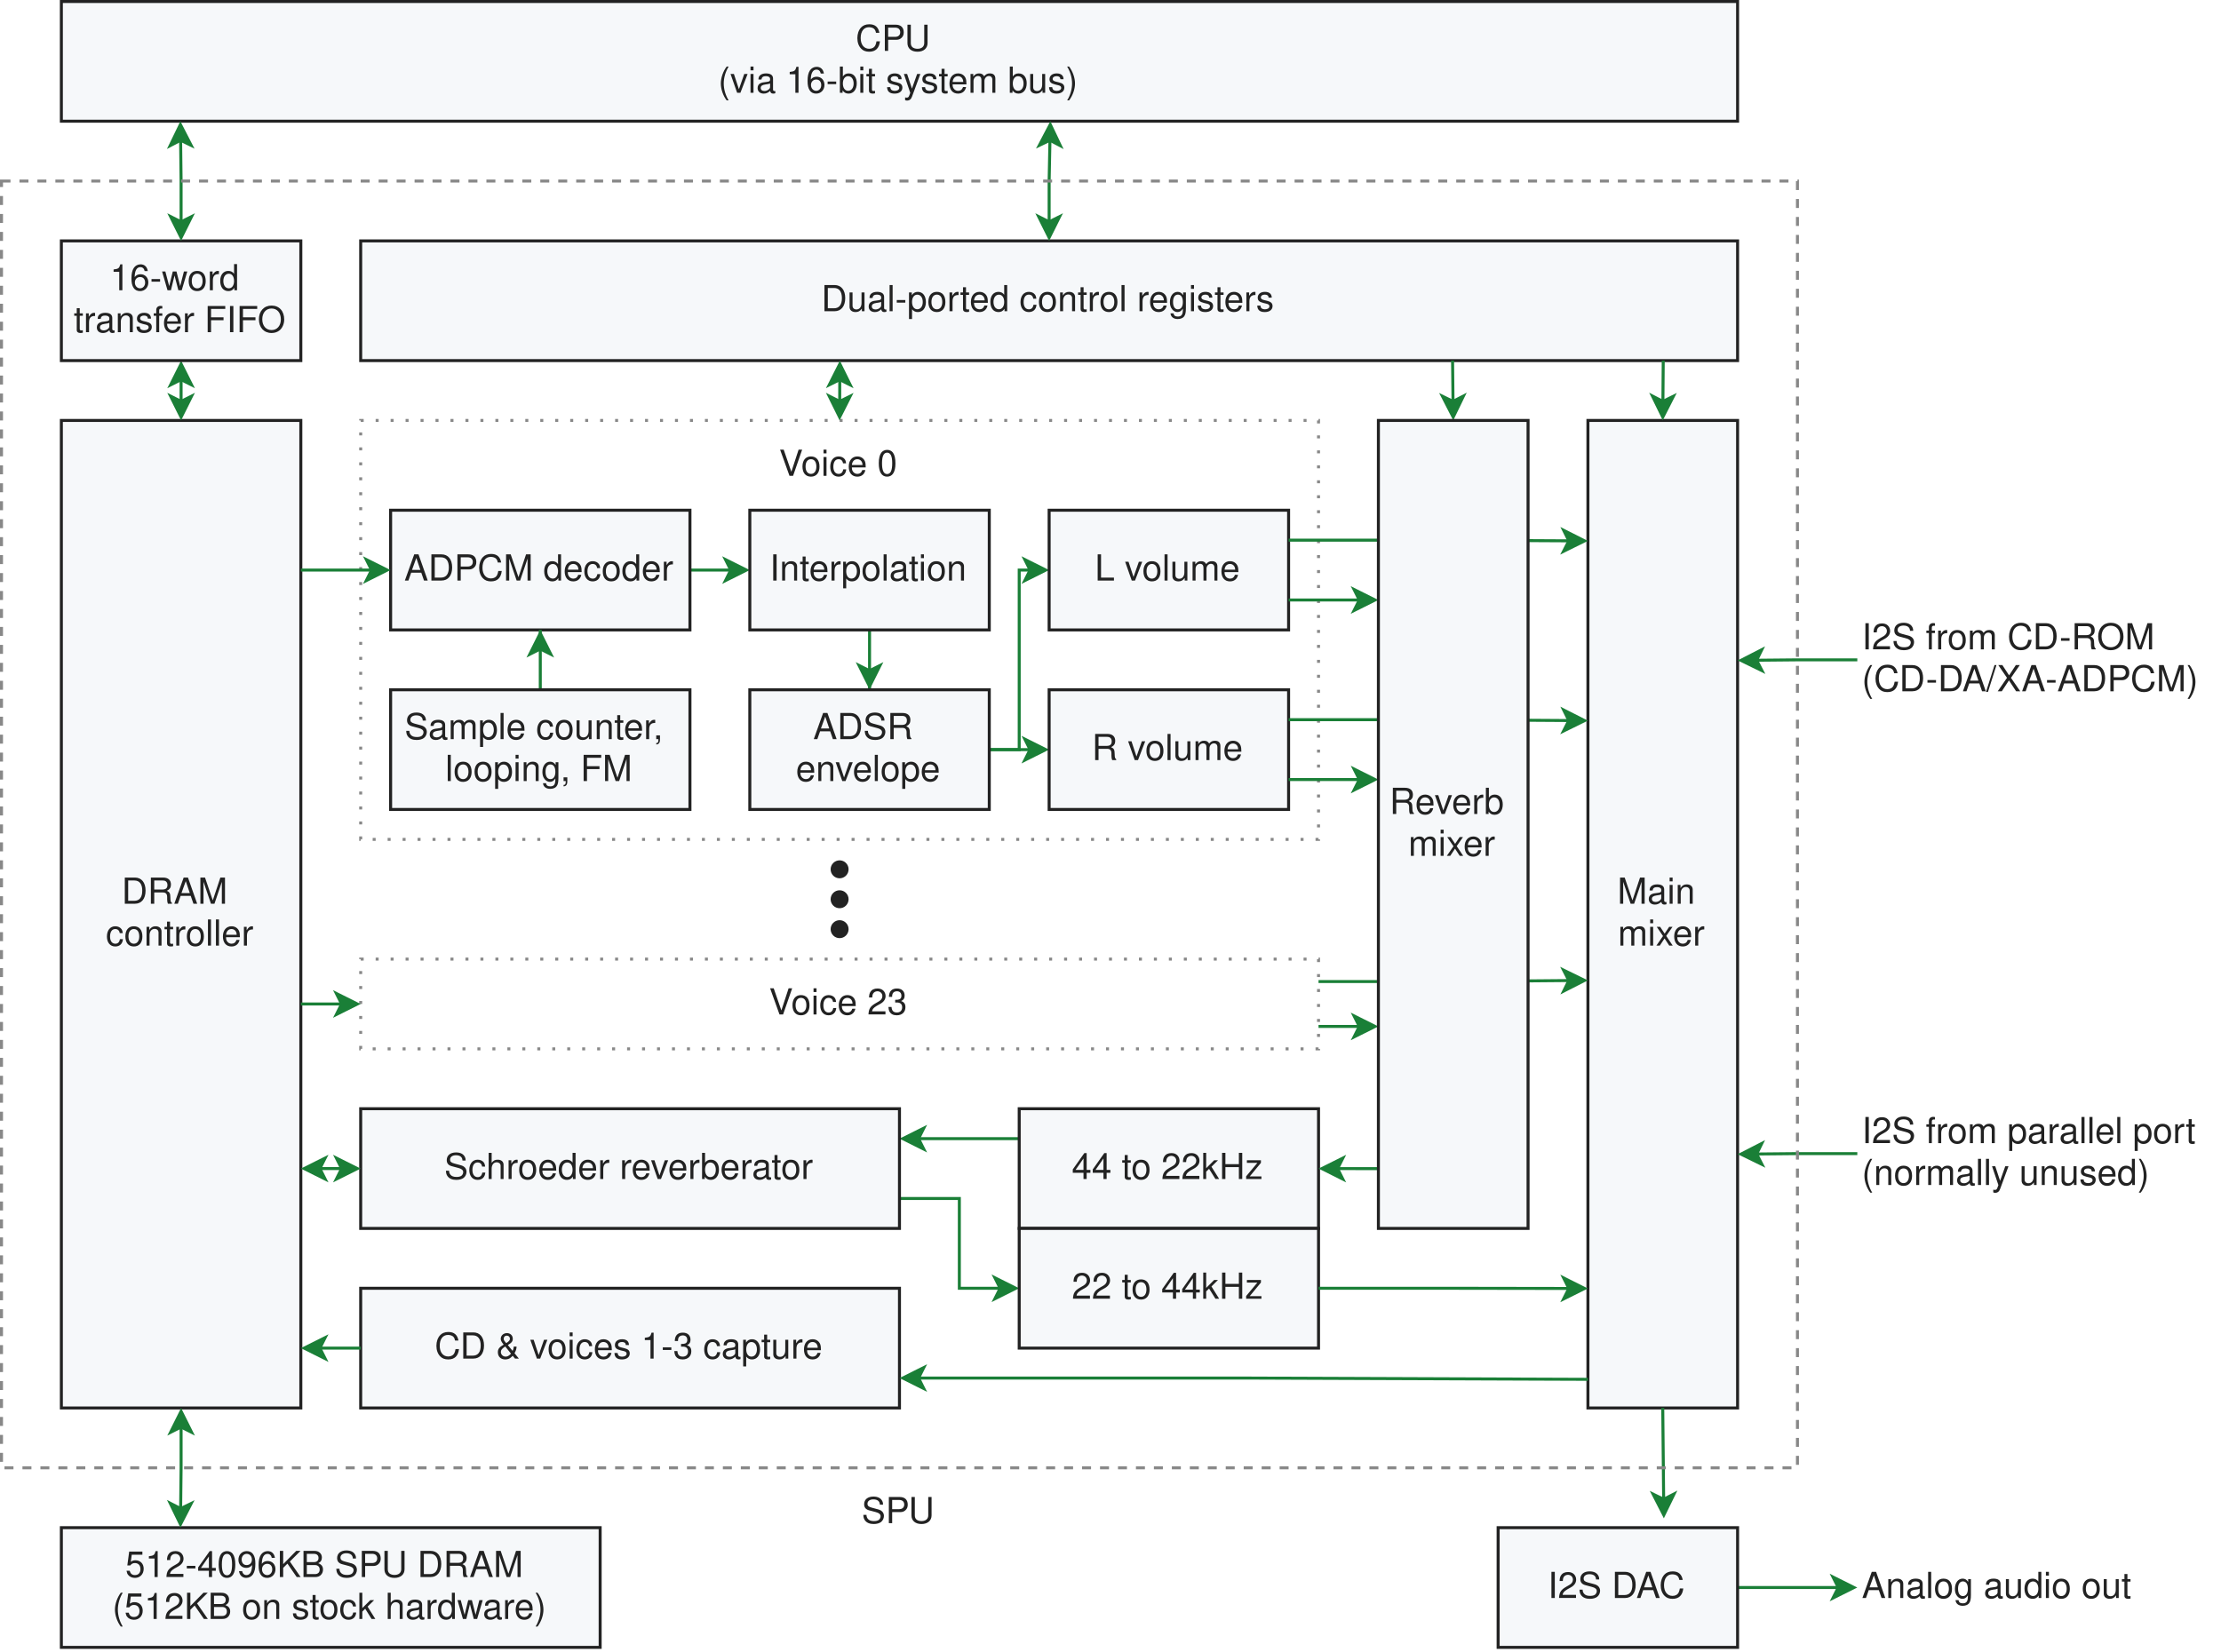
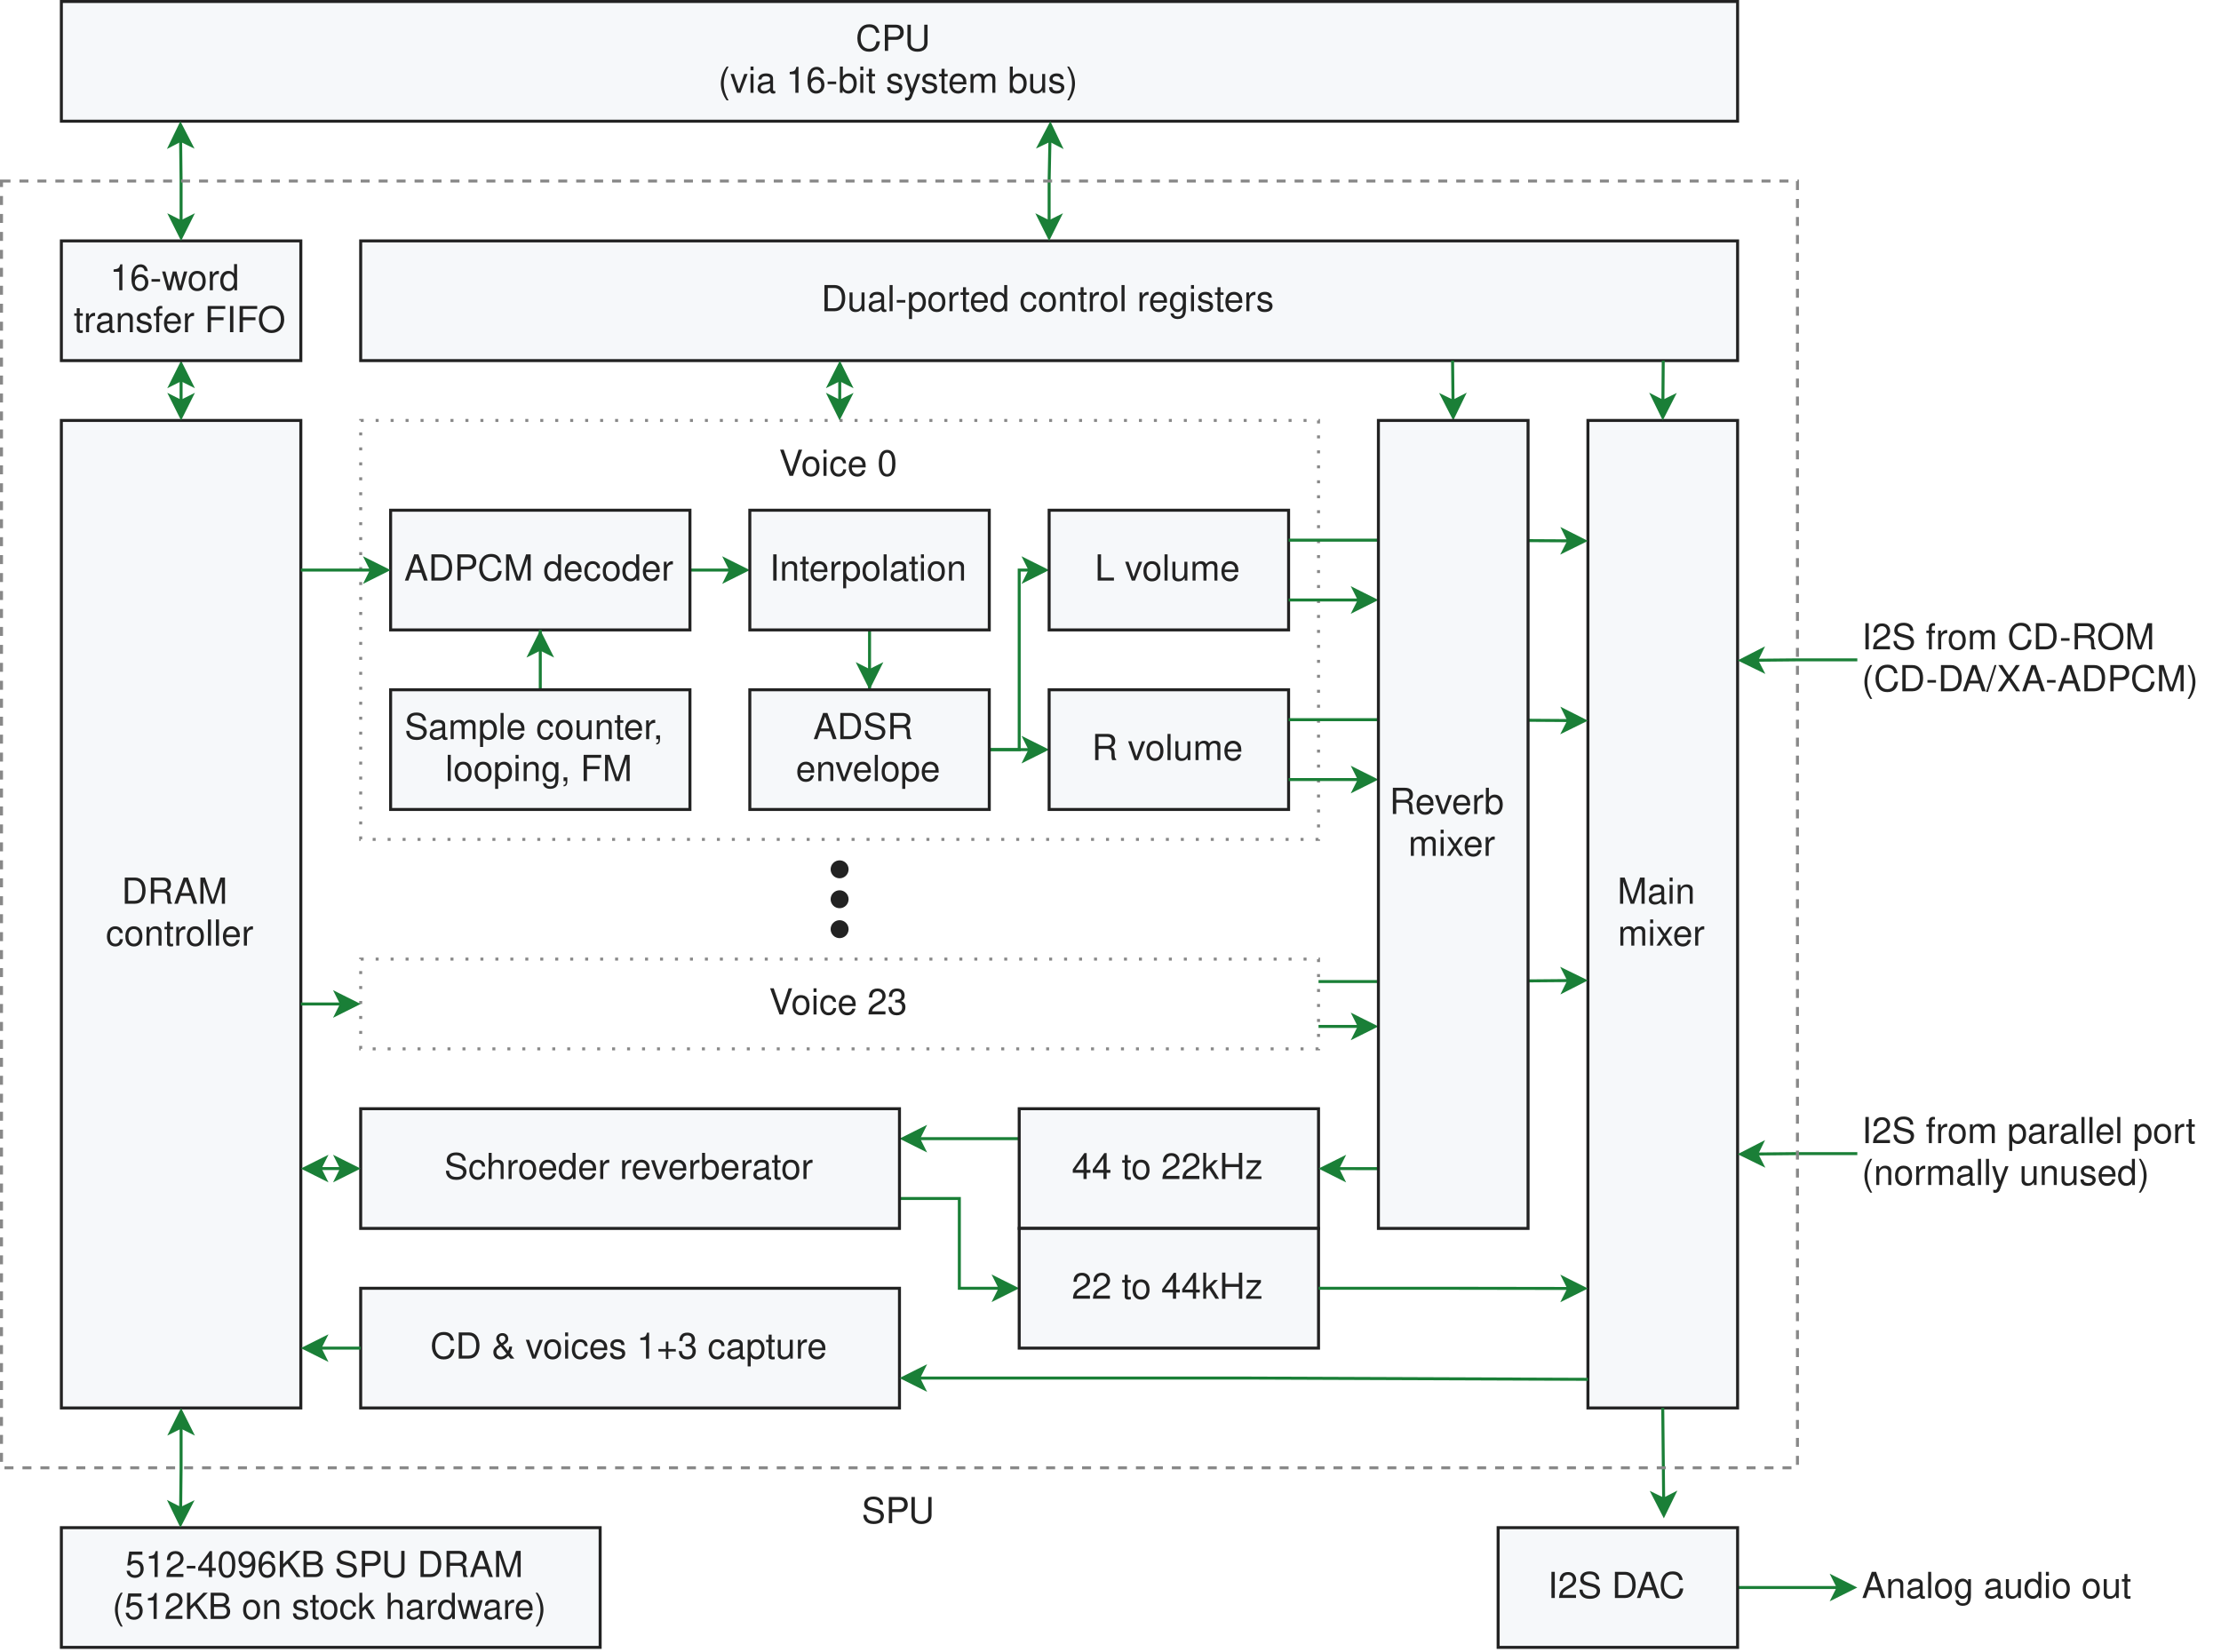
<svg xmlns="http://www.w3.org/2000/svg" width="742px" height="552px" viewBox="0 0 742 552" role="img" aria-label="spu block diagram">
  <defs />
  <g>
    <g>
      <g>
        <g>
          <g transform="translate(0.5,0.5)">
            <rect x="20" y="510" width="180" height="40" fill="#f6f8fa" stroke="#222" />
          </g>
          <g>
            <g>
              <text x="110" y="527" fill="#222" font-family="Helvetica" font-size="12px" text-anchor="middle">
                <tspan x="110" y="527">512-4096KB SPU DRAM</tspan>
                <tspan x="110" y="541">(512KB on stock hardware)</tspan>
              </text>
            </g>
          </g>
        </g>
        <g>
          <g transform="translate(0.5,0.5)">
            <rect x="20" y="140" width="80" height="330" fill="#f6f8fa" stroke="#222" />
          </g>
          <g>
            <g>
              <text x="60" y="302" fill="#222" font-family="Helvetica" font-size="12px" text-anchor="middle">
                <tspan x="60" y="302">DRAM</tspan>
                <tspan x="60" y="316">controller</tspan>
              </text>
            </g>
          </g>
        </g>
        <g>
          <g transform="translate(0.5,0.5)">
            <path d="M 580 530 L 613.63 530" fill="none" stroke="#1a7f37" stroke-miterlimit="10" />
            <path d="M 618.88 530 L 611.88 533.5 L 613.63 530 L 611.88 526.5 Z" fill="#1a7f37" stroke="#1a7f37" stroke-miterlimit="10" />
          </g>
        </g>
        <g>
          <g transform="translate(0.5,0.5)">
            <rect x="500" y="510" width="80" height="40" fill="#f6f8fa" stroke="#222" />
          </g>
          <g>
            <g>
              <text x="540" y="534" fill="#222" font-family="Helvetica" font-size="12px" text-anchor="middle">I2S DAC</text>
            </g>
          </g>
        </g>
        <g>
          <g transform="translate(0.5,0.5)">
            <path d="M 230 190 L 243.63 190" fill="none" stroke="#1a7f37" stroke-miterlimit="10" />
            <path d="M 248.88 190 L 241.88 193.5 L 243.63 190 L 241.88 186.5 Z" fill="#1a7f37" stroke="#1a7f37" stroke-miterlimit="10" />
          </g>
        </g>
        <g>
          <g transform="translate(0.5,0.5)">
            <rect x="130" y="170" width="100" height="40" fill="#f6f8fa" stroke="#222" />
          </g>
          <g>
            <g>
              <text x="180" y="194" fill="#222" font-family="Helvetica" font-size="12px" text-anchor="middle">ADPCM decoder</text>
            </g>
          </g>
        </g>
        <g>
          <g transform="translate(0.5,0.5)">
            <path d="M 290 210 L 290 230 L 290 210 L 290 223.63" fill="none" stroke="#1a7f37" stroke-miterlimit="10" />
            <path d="M 290 228.88 L 286.5 221.88 L 290 223.63 L 293.5 221.88 Z" fill="#1a7f37" stroke="#1a7f37" stroke-miterlimit="10" />
          </g>
        </g>
        <g>
          <g transform="translate(0.5,0.5)">
            <rect x="250" y="170" width="80" height="40" fill="#f6f8fa" stroke="#222" />
          </g>
          <g>
            <g>
              <text x="290" y="194" fill="#222" font-family="Helvetica" font-size="12px" text-anchor="middle">Interpolation</text>
            </g>
          </g>
        </g>
        <g>
          <g transform="translate(0.5,0.5)">
            <path d="M 180 230 L 180 210 L 180 230 L 180 216.37" fill="none" stroke="#1a7f37" stroke-miterlimit="10" />
            <path d="M 180 211.12 L 183.5 218.12 L 180 216.37 L 176.5 218.12 Z" fill="#1a7f37" stroke="#1a7f37" stroke-miterlimit="10" />
          </g>
        </g>
        <g>
          <g transform="translate(0.5,0.5)">
            <rect x="130" y="230" width="100" height="40" fill="#f6f8fa" stroke="#222" />
          </g>
          <g>
            <g>
              <text x="180" y="247" fill="#222" font-family="Helvetica" font-size="12px" text-anchor="middle">
                <tspan x="180" y="247">Sample counter,</tspan>
                <tspan x="180" y="261">looping, FM</tspan>
              </text>
            </g>
          </g>
        </g>
        <g>
          <g transform="translate(0.5,0.5)">
            <rect x="20" y="0" width="560" height="40" fill="#f6f8fa" stroke="#222" />
          </g>
          <g>
            <g>
              <text x="300" y="17" fill="#222" font-family="Helvetica" font-size="12px" text-anchor="middle">
                <tspan x="300" y="17">CPU</tspan>
                <tspan x="300" y="31">(via 16-bit system bus)</tspan>
              </text>
            </g>
          </g>
        </g>
        <g>
          <g transform="translate(0.5,0.5)">
            <path d="M 60 126.37 L 60 133.63" fill="none" stroke="#1a7f37" stroke-miterlimit="10" />
            <path d="M 60 121.12 L 63.5 128.12 L 60 126.37 L 56.5 128.12 Z" fill="#1a7f37" stroke="#1a7f37" stroke-miterlimit="10" />
            <path d="M 60 138.88 L 56.5 131.88 L 60 133.63 L 63.5 131.88 Z" fill="#1a7f37" stroke="#1a7f37" stroke-miterlimit="10" />
          </g>
        </g>
        <g>
          <g transform="translate(0.5,0.5)">
            <rect x="20" y="80" width="80" height="40" fill="#f6f8fa" stroke="#222" />
          </g>
          <g>
            <g>
              <text x="60" y="97" fill="#222" font-family="Helvetica" font-size="12px" text-anchor="middle">
                <tspan x="60" y="97">16-word</tspan>
                <tspan x="60" y="111">transfer FIFO</tspan>
              </text>
            </g>
          </g>
        </g>
        <g>
          <g transform="translate(0.5,0.5)">
            <path d="M 330 250 L 343.63 250" fill="none" stroke="#1a7f37" stroke-miterlimit="10" />
            <path d="M 348.88 250 L 341.88 253.5 L 343.63 250 L 341.88 246.5 Z" fill="#1a7f37" stroke="#1a7f37" stroke-miterlimit="10" />
          </g>
        </g>
        <g>
          <g transform="translate(0.5,0.5)">
            <path d="M 330 250 L 340 250 L 340 190 L 343.63 190" fill="none" stroke="#1a7f37" stroke-miterlimit="10" />
            <path d="M 348.88 190 L 341.88 193.5 L 343.63 190 L 341.88 186.5 Z" fill="#1a7f37" stroke="#1a7f37" stroke-miterlimit="10" />
          </g>
        </g>
        <g>
          <g transform="translate(0.5,0.5)">
            <rect x="250" y="230" width="80" height="40" fill="#f6f8fa" stroke="#222" />
          </g>
          <g>
            <g>
              <text x="290" y="247" fill="#222" font-family="Helvetica" font-size="12px" text-anchor="middle">
                <tspan x="290" y="247">ADSR</tspan>
                <tspan x="290" y="261">envelope</tspan>
              </text>
            </g>
          </g>
        </g>
        <g>
          <g transform="translate(0.5,0.5)">
            <rect x="350" y="230" width="80" height="40" fill="#f6f8fa" stroke="#222" />
          </g>
          <g>
            <g>
              <text x="390" y="254" fill="#222" font-family="Helvetica" font-size="12px" text-anchor="middle">R volume</text>
            </g>
          </g>
        </g>
        <g>
          <g transform="translate(0.5,0.5)">
            <path d="M 340 380 L 306.37 380" fill="none" stroke="#1a7f37" stroke-miterlimit="10" />
            <path d="M 301.12 380 L 308.12 376.5 L 306.37 380 L 308.12 383.5 Z" fill="#1a7f37" stroke="#1a7f37" stroke-miterlimit="10" />
          </g>
        </g>
        <g>
          <g transform="translate(0.5,0.5)">
            <rect x="340" y="370" width="100" height="40" fill="#f6f8fa" stroke="#222" />
          </g>
          <g>
            <g>
              <text x="390" y="394" fill="#222" font-family="Helvetica" font-size="12px" text-anchor="middle">44 to 22kHz</text>
            </g>
          </g>
        </g>
        <g>
          <g transform="translate(0.5,0.5)">
            <rect x="120" y="80" width="460" height="40" fill="#f6f8fa" stroke="#222" />
          </g>
          <g>
            <g>
              <text x="350" y="104" fill="#222" font-family="Helvetica" font-size="12px" text-anchor="middle">Dual-ported control registers</text>
            </g>
          </g>
        </g>
        <g>
          <g transform="translate(0.5,0.5)">
            <rect x="350" y="170" width="80" height="40" fill="#f6f8fa" stroke="#222" />
          </g>
          <g>
            <g>
              <text x="390" y="194" fill="#222" font-family="Helvetica" font-size="12px" text-anchor="middle">L volume</text>
            </g>
          </g>
        </g>
        <g>
          <g>
            <rect x="130" y="320" width="300" height="30" fill="none" stroke="none" />
          </g>
          <g>
            <g>
              <text x="280" y="339" fill="#222" font-family="Helvetica" font-size="12px" text-anchor="middle">Voice 23</text>
            </g>
          </g>
        </g>
        <g>
          <g>
            <rect x="130" y="140" width="300" height="30" fill="none" stroke="none" />
          </g>
          <g>
            <g>
              <text x="280" y="159" fill="#222" font-family="Helvetica" font-size="12px" text-anchor="middle">Voice 0</text>
            </g>
          </g>
        </g>
        <g>
          <g transform="translate(0.5,0.5)">
            <rect x="120" y="140" width="320" height="140" fill="none" stroke="#888" stroke-dasharray="1 4" />
          </g>
        </g>
        <g>
          <g transform="translate(0.5,0.5)">
            <path d="M 440 342.5 L 453.63 342.5" fill="none" stroke="#1a7f37" stroke-miterlimit="10" />
            <path d="M 458.88 342.5 L 451.88 346 L 453.63 342.5 L 451.88 339 Z" fill="#1a7f37" stroke="#1a7f37" stroke-miterlimit="10" />
          </g>
        </g>
        <g>
          <g transform="translate(0.5,0.5)">
            <rect x="120" y="320" width="320" height="30" fill="none" stroke="#888" stroke-dasharray="1 4" />
          </g>
        </g>
        <g>
          <g transform="translate(0.5,0.5)">
            <ellipse cx="280" cy="290" rx="3" ry="3" fill="#222" stroke="none" />
            <rect x="270" y="280" width="20" height="20" fill="none" stroke="none" />
          </g>
        </g>
        <g>
          <g transform="translate(0.5,0.5)">
            <ellipse cx="280" cy="300" rx="3" ry="3" fill="#222" stroke="none" />
            <rect x="270" y="290" width="20" height="20" fill="none" stroke="none" />
          </g>
        </g>
        <g>
          <g transform="translate(0.5,0.5)">
            <ellipse cx="280" cy="310" rx="3" ry="3" fill="#222" stroke="none" />
            <rect x="270" y="300" width="20" height="20" fill="none" stroke="none" />
          </g>
        </g>
        <g>
          <g transform="translate(0.5,0.5)">
            <rect x="530" y="140" width="50" height="330" fill="#f6f8fa" stroke="#222" />
          </g>
          <g>
            <g>
              <text x="555" y="302" fill="#222" font-family="Helvetica" font-size="12px" text-anchor="middle">
                <tspan x="555" y="302">Main</tspan>
                <tspan x="555" y="316">mixer</tspan>
              </text>
            </g>
          </g>
        </g>
        <g>
          <g transform="translate(0.5,0.5)">
            <path d="M 430 200 L 453.63 200" fill="none" stroke="#1a7f37" stroke-miterlimit="10" />
            <path d="M 458.88 200 L 451.88 203.5 L 453.63 200 L 451.88 196.5 Z" fill="#1a7f37" stroke="#1a7f37" stroke-miterlimit="10" />
          </g>
        </g>
        <g>
          <g transform="translate(0.5,0.5)">
            <path d="M 430 260 L 453.63 260" fill="none" stroke="#1a7f37" stroke-miterlimit="10" />
            <path d="M 458.88 260 L 451.88 263.5 L 453.63 260 L 451.88 256.5 Z" fill="#1a7f37" stroke="#1a7f37" stroke-miterlimit="10" />
          </g>
        </g>
        <g>
          <g transform="translate(0.5,0.5)">
            <path d="M 446.37 390.01 L 460 390.02" fill="none" stroke="#1a7f37" stroke-miterlimit="10" />
            <path d="M 441.12 390 L 448.12 386.51 L 446.37 390.01 L 448.11 393.51 Z" fill="#1a7f37" stroke="#1a7f37" stroke-miterlimit="10" />
          </g>
        </g>
        <g>
          <g transform="translate(0.5,0.5)">
            <path d="M 555 470 L 555.3 500.51" fill="none" stroke="#1a7f37" stroke-miterlimit="10" />
            <path d="M 555.35 505.76 L 551.78 498.8 L 555.3 500.51 L 558.78 498.73 Z" fill="#1a7f37" stroke="#1a7f37" stroke-miterlimit="10" />
          </g>
        </g>
        <g>
          <g transform="translate(0.5,0.5)">
            <path d="M 484.93 133.63 L 484.78 120" fill="none" stroke="#1a7f37" stroke-miterlimit="10" />
            <path d="M 484.99 138.88 L 481.41 131.92 L 484.93 133.63 L 488.41 131.84 Z" fill="#1a7f37" stroke="#1a7f37" stroke-miterlimit="10" />
          </g>
        </g>
        <g>
          <g transform="translate(0.5,0.5)">
            <path d="M 555.05 133.63 L 555.16 120" fill="none" stroke="#1a7f37" stroke-miterlimit="10" />
            <path d="M 555.01 138.88 L 551.57 131.85 L 555.05 133.63 L 558.56 131.91 Z" fill="#1a7f37" stroke="#1a7f37" stroke-miterlimit="10" />
          </g>
        </g>
        <g>
          <g transform="translate(0.5,0.5)">
            <path d="M 300 400 L 320 400 L 320 430 L 333.63 430" fill="none" stroke="#1a7f37" stroke-miterlimit="10" />
            <path d="M 338.88 430 L 331.88 433.5 L 333.63 430 L 331.88 426.5 Z" fill="#1a7f37" stroke="#1a7f37" stroke-miterlimit="10" />
          </g>
        </g>
        <g>
          <g transform="translate(0.5,0.5)">
            <rect x="120" y="370" width="180" height="40" fill="#f6f8fa" stroke="#222" />
          </g>
          <g>
            <g>
              <text x="210" y="394" fill="#222" font-family="Helvetica" font-size="12px" text-anchor="middle">Schroeder reverberator</text>
            </g>
          </g>
        </g>
        <g>
          <g transform="translate(0.5,0.5)">
            <rect x="120" y="430" width="180" height="40" fill="#f6f8fa" stroke="#222" />
          </g>
          <g>
            <g>
-               <text x="210" y="454" fill="#222" font-family="Helvetica" font-size="12px" text-anchor="middle">CD &amp; voices 1-3 capture</text>
+               <text x="210" y="454" fill="#222" font-family="Helvetica" font-size="12px" text-anchor="middle">CD &amp; voices 1+3 capture</text>
            </g>
          </g>
        </g>
        <g>
          <g transform="translate(0.5,0.5)">
            <rect x="340" y="410" width="100" height="40" fill="#f6f8fa" stroke="#222" />
          </g>
          <g>
            <g>
              <text x="390" y="434" fill="#222" font-family="Helvetica" font-size="12px" text-anchor="middle">22 to 44kHz</text>
            </g>
          </g>
        </g>
        <g>
          <g transform="translate(0.5,0.5)">
            <path d="M 430 180 L 480 180 L 523.63 180.23" fill="none" stroke="#1a7f37" stroke-miterlimit="10" />
            <path d="M 528.88 180.25 L 521.86 183.72 L 523.63 180.23 L 521.9 176.72 Z" fill="#1a7f37" stroke="#1a7f37" stroke-miterlimit="10" />
          </g>
        </g>
        <g>
          <g transform="translate(0.5,0.5)">
            <path d="M 430 240 L 480 240 L 523.63 240.28" fill="none" stroke="#1a7f37" stroke-miterlimit="10" />
            <path d="M 528.88 240.31 L 521.86 243.77 L 523.63 240.28 L 521.9 236.77 Z" fill="#1a7f37" stroke="#1a7f37" stroke-miterlimit="10" />
          </g>
        </g>
        <g>
          <g transform="translate(0.5,0.5)">
            <path d="M 440 430 L 485 430 L 523.63 430.06" fill="none" stroke="#1a7f37" stroke-miterlimit="10" />
            <path d="M 528.88 430.07 L 521.88 433.56 L 523.63 430.06 L 521.89 426.56 Z" fill="#1a7f37" stroke="#1a7f37" stroke-miterlimit="10" />
          </g>
        </g>
        <g>
          <g transform="translate(0.5,0.5)">
            <path d="M 306.37 460 L 415 460 L 530 460.43" fill="none" stroke="#1a7f37" stroke-miterlimit="10" />
            <path d="M 301.12 460 L 308.12 456.5 L 306.37 460 L 308.12 463.5 Z" fill="#1a7f37" stroke="#1a7f37" stroke-miterlimit="10" />
          </g>
        </g>
        <g>
          <g transform="translate(0.5,0.5)">
            <path d="M 120 450 L 106.37 450" fill="none" stroke="#1a7f37" stroke-miterlimit="10" />
            <path d="M 101.12 450 L 108.12 446.5 L 106.37 450 L 108.12 453.5 Z" fill="#1a7f37" stroke="#1a7f37" stroke-miterlimit="10" />
          </g>
        </g>
        <g>
          <g transform="translate(0.5,0.5)">
            <path d="M 440 327.5 L 485 327.5 L 523.63 327.17" fill="none" stroke="#1a7f37" stroke-miterlimit="10" />
            <path d="M 528.88 327.12 L 521.91 330.68 L 523.63 327.17 L 521.85 323.68 Z" fill="#1a7f37" stroke="#1a7f37" stroke-miterlimit="10" />
          </g>
        </g>
        <g>
          <g transform="translate(0.5,0.5)">
            <rect x="460" y="140" width="50" height="270" fill="#f6f8fa" stroke="#222" />
          </g>
          <g>
            <g>
              <text x="485" y="272" fill="#222" font-family="Helvetica" font-size="12px" text-anchor="middle">
                <tspan x="485" y="272">Reverb</tspan>
                <tspan x="485" y="286">mixer</tspan>
              </text>
            </g>
          </g>
        </g>
        <g>
          <g transform="translate(0.5,0.5)">
            <path d="M 113.63 335 L 100 335" fill="none" stroke="#1a7f37" stroke-miterlimit="10" />
            <path d="M 118.88 335 L 111.88 338.5 L 113.63 335 L 111.88 331.5 Z" fill="#1a7f37" stroke="#1a7f37" stroke-miterlimit="10" />
          </g>
        </g>
        <g>
          <g transform="translate(0.5,0.5)">
            <path d="M 123.63 190 L 100 190" fill="none" stroke="#1a7f37" stroke-miterlimit="10" />
            <path d="M 128.88 190 L 121.88 193.5 L 123.63 190 L 121.88 186.5 Z" fill="#1a7f37" stroke="#1a7f37" stroke-miterlimit="10" />
          </g>
        </g>
        <g>
          <g transform="translate(0.5,0.5)">
            <path d="M 113.63 390 L 106.37 390" fill="none" stroke="#1a7f37" stroke-miterlimit="10" />
            <path d="M 118.88 390 L 111.88 393.5 L 113.63 390 L 111.88 386.5 Z" fill="#1a7f37" stroke="#1a7f37" stroke-miterlimit="10" />
            <path d="M 101.12 390 L 108.12 386.5 L 106.37 390 L 108.12 393.5 Z" fill="#1a7f37" stroke="#1a7f37" stroke-miterlimit="10" />
          </g>
        </g>
        <g>
          <g transform="translate(0.5,0.5)">
            <path d="M 280.03 133.63 L 280.05 126.37" fill="none" stroke="#1a7f37" stroke-miterlimit="10" />
            <path d="M 280 138.88 L 276.53 131.87 L 280.03 133.63 L 283.53 131.9 Z" fill="#1a7f37" stroke="#1a7f37" stroke-miterlimit="10" />
            <path d="M 280.08 121.12 L 283.55 128.13 L 280.05 126.37 L 276.55 128.1 Z" fill="#1a7f37" stroke="#1a7f37" stroke-miterlimit="10" />
          </g>
        </g>
        <g>
          <g transform="translate(0.5,0.5)">
            <path d="M 350 73.63 L 350 60 L 350.27 46.37" fill="none" stroke="#1a7f37" stroke-miterlimit="10" />
            <path d="M 350 78.88 L 346.5 71.88 L 350 73.63 L 353.5 71.88 Z" fill="#1a7f37" stroke="#1a7f37" stroke-miterlimit="10" />
            <path d="M 350.38 41.12 L 353.74 48.19 L 350.27 46.37 L 346.74 48.05 Z" fill="#1a7f37" stroke="#1a7f37" stroke-miterlimit="10" />
          </g>
        </g>
        <g>
          <g transform="translate(0.5,0.5)">
            <path d="M 60 73.63 L 60 60 L 59.84 46.37" fill="none" stroke="#1a7f37" stroke-miterlimit="10" />
            <path d="M 60 78.88 L 56.5 71.88 L 60 73.63 L 63.5 71.88 Z" fill="#1a7f37" stroke="#1a7f37" stroke-miterlimit="10" />
            <path d="M 59.77 41.12 L 63.36 48.08 L 59.84 46.37 L 56.36 48.16 Z" fill="#1a7f37" stroke="#1a7f37" stroke-miterlimit="10" />
          </g>
        </g>
        <g>
          <g>
            <rect x="620" y="515" width="100" height="30" fill="none" stroke="none" />
          </g>
          <g>
            <g>
              <text x="622" y="534" fill="#222" font-family="Helvetica" font-size="12px">Analog audio out</text>
            </g>
          </g>
        </g>
        <g>
          <g>
            <rect x="620" y="205" width="120" height="30" fill="none" stroke="none" />
          </g>
          <g>
            <g>
              <text x="622" y="217" fill="#222" font-family="Helvetica" font-size="12px">
                <tspan x="622" y="217">I2S from CD-ROM</tspan>
                <tspan x="622" y="231">(CD-DA/XA-ADPCM)</tspan>
              </text>
            </g>
          </g>
        </g>
        <g>
          <g transform="translate(0.5,0.5)">
            <path d="M 620 385 L 600 385 L 586.37 385.13" fill="none" stroke="#1a7f37" stroke-miterlimit="10" />
            <path d="M 581.12 385.18 L 588.08 381.61 L 586.37 385.13 L 588.15 388.61 Z" fill="#1a7f37" stroke="#1a7f37" stroke-miterlimit="10" />
          </g>
        </g>
        <g>
          <g>
            <rect x="620" y="370" width="120" height="30" fill="none" stroke="none" />
          </g>
          <g>
            <g>
              <text x="622" y="382" fill="#222" font-family="Helvetica" font-size="12px">
                <tspan x="622" y="382">I2S from parallel port</tspan>
                <tspan x="622" y="396">(normally unused)</tspan>
              </text>
            </g>
          </g>
        </g>
        <g>
          <g transform="translate(0.5,0.5)">
            <path d="M 620 220 L 600 220 L 586.37 220.13" fill="none" stroke="#1a7f37" stroke-miterlimit="10" />
            <path d="M 581.12 220.18 L 588.08 216.61 L 586.37 220.13 L 588.15 223.61 Z" fill="#1a7f37" stroke="#1a7f37" stroke-miterlimit="10" />
          </g>
        </g>
        <g>
          <g transform="translate(0.5,0.5)">
            <path d="M 60 476.37 L 60 490 L 59.85 503.63" fill="none" stroke="#1a7f37" stroke-miterlimit="10" />
            <path d="M 60 471.12 L 63.5 478.12 L 60 476.37 L 56.5 478.12 Z" fill="#1a7f37" stroke="#1a7f37" stroke-miterlimit="10" />
            <path d="M 59.79 508.88 L 56.37 501.84 L 59.85 503.63 L 63.37 501.92 Z" fill="#1a7f37" stroke="#1a7f37" stroke-miterlimit="10" />
          </g>
        </g>
        <g>
          <g transform="translate(0.5,0.5)">
            <rect x="0" y="60" width="600" height="430" fill="none" stroke="#888" stroke-dasharray="3 3" />
          </g>
          <g>
            <g>
              <text x="300" y="509" fill="#222" font-family="Helvetica" font-size="12px" text-anchor="middle">SPU</text>
            </g>
          </g>
        </g>
      </g>
    </g>
  </g>
</svg>
